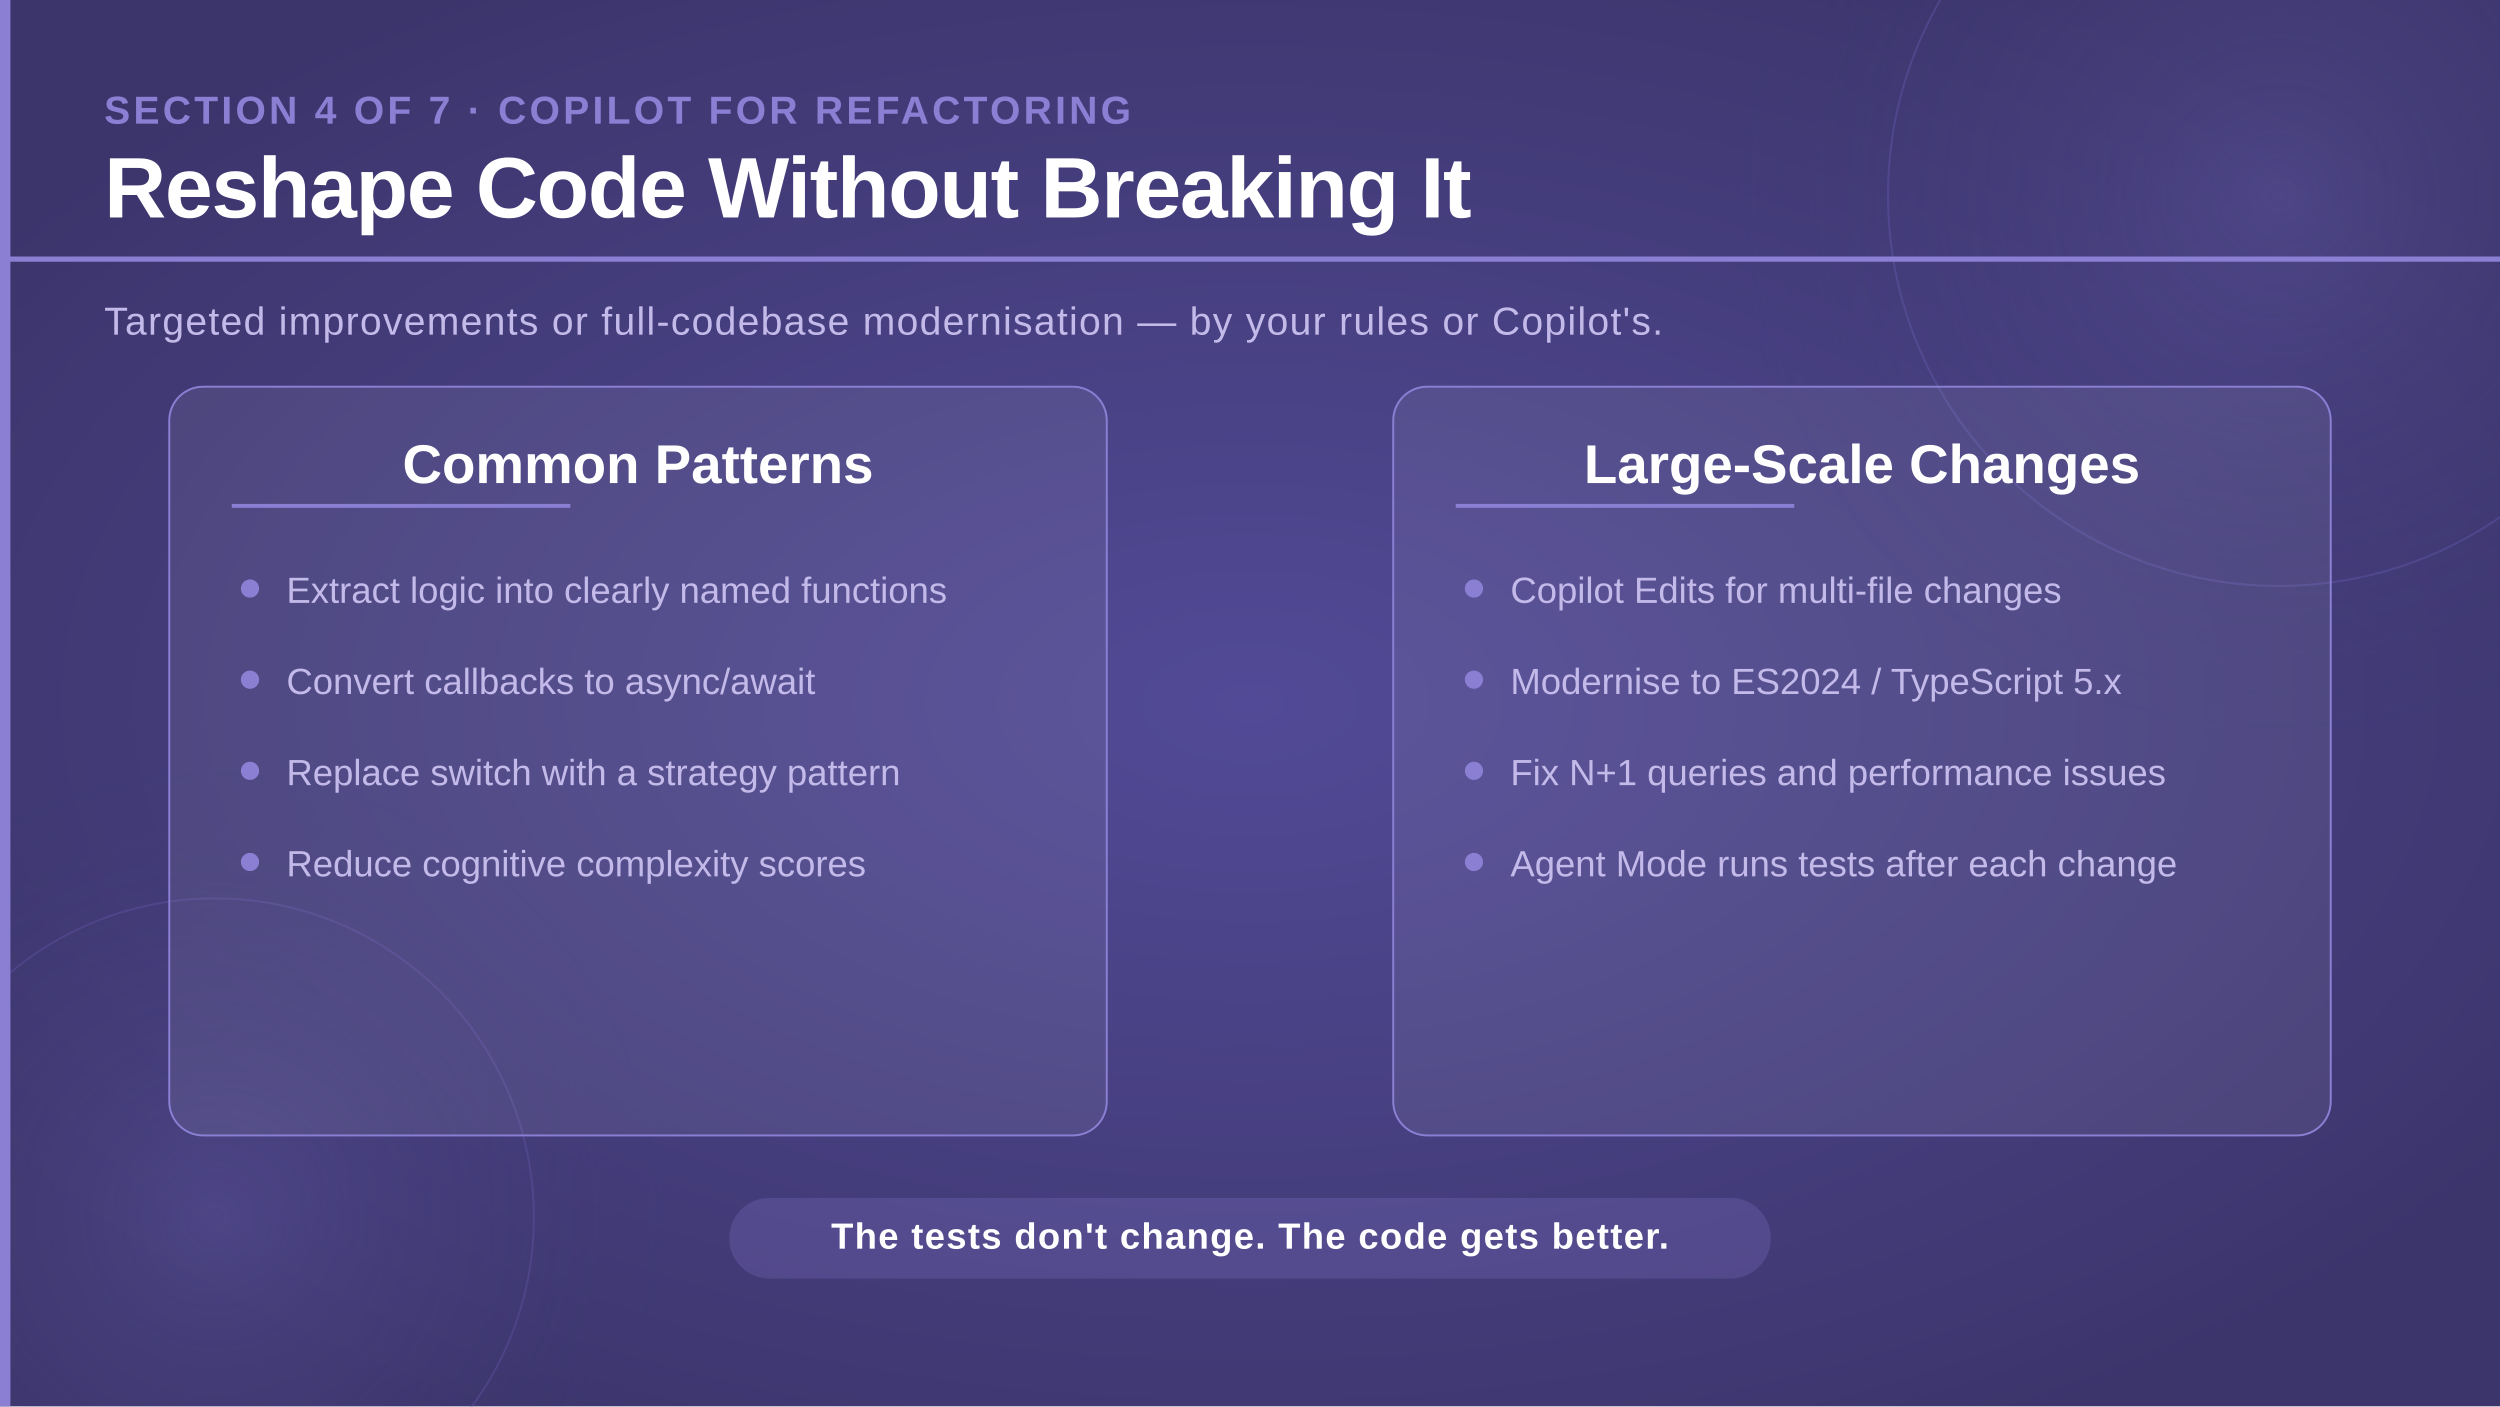
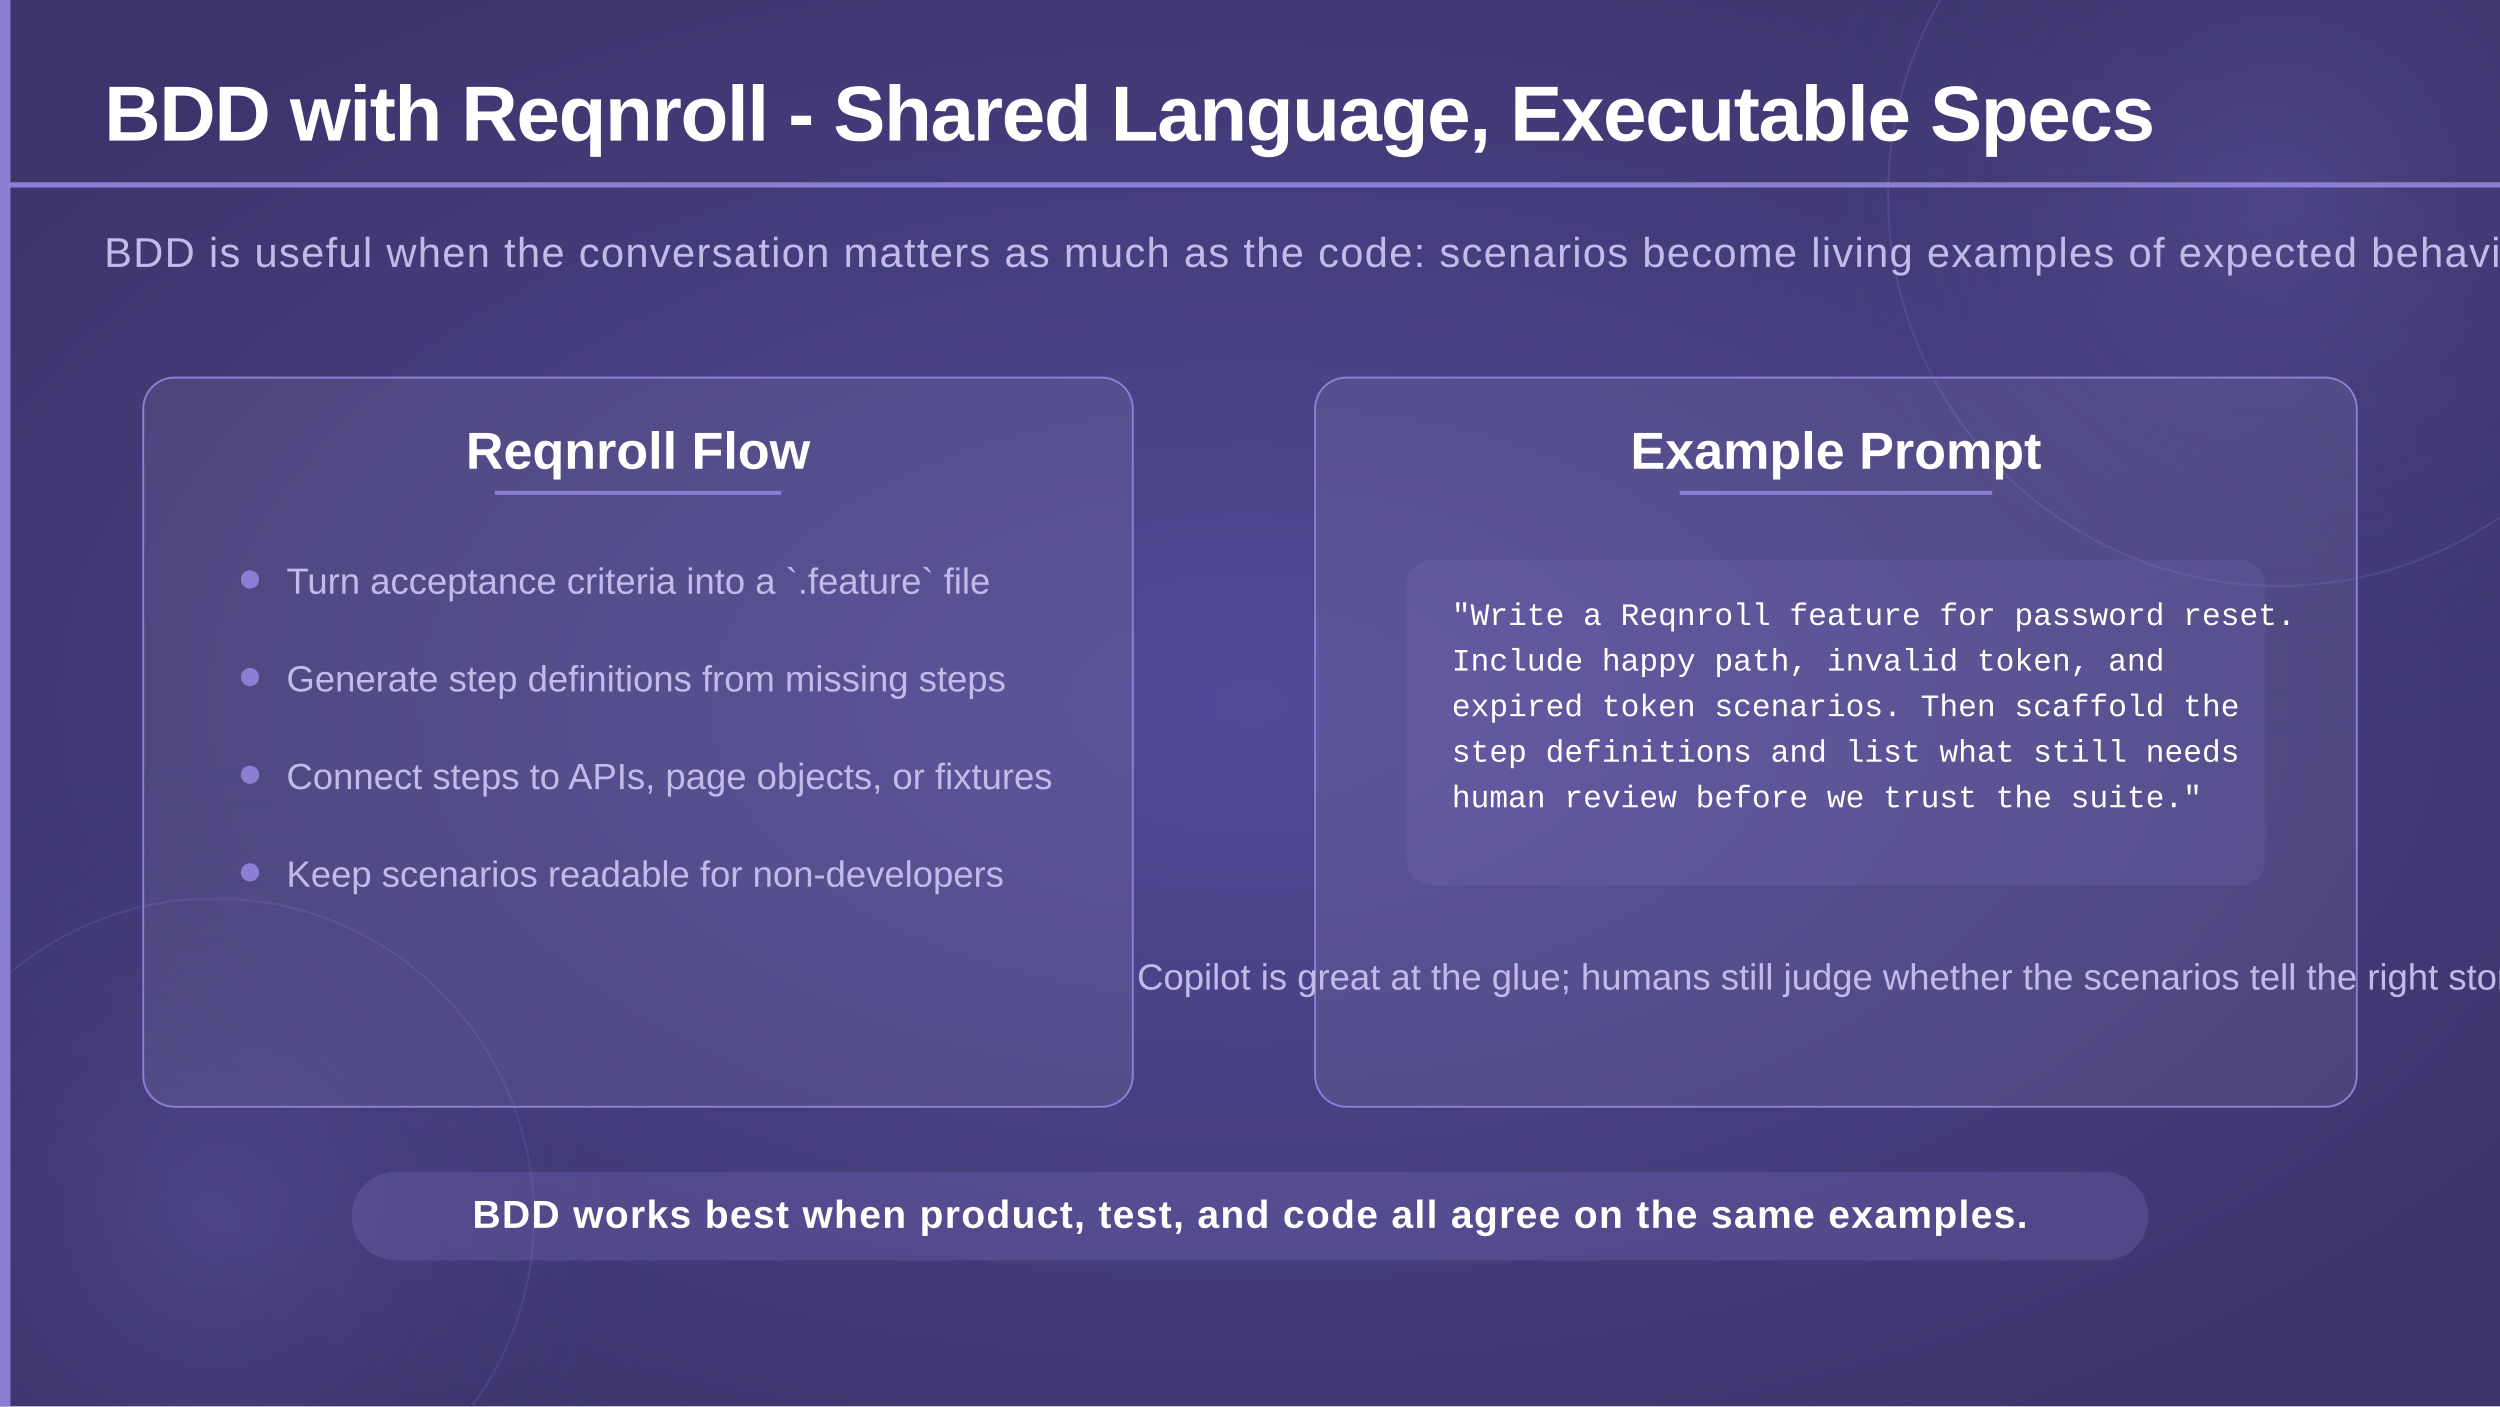
<svg xmlns="http://www.w3.org/2000/svg" viewBox="0 0 1920 1080" width="1920" height="1080">
  <defs>
    <radialGradient id="bgGlow" cx="50%" cy="50%" r="60%">
      <stop offset="0%" stop-color="#524a96" stop-opacity="1" />
      <stop offset="100%" stop-color="#3c356c" stop-opacity="1" />
    </radialGradient>
    <radialGradient id="circleGlow" cx="50%" cy="50%" r="50%">
      <stop offset="0%" stop-color="#7c70c8" stop-opacity="0.25" />
      <stop offset="100%" stop-color="#3c356c" stop-opacity="0" />
    </radialGradient>
  </defs>
  <rect width="1920" height="1080" fill="url(#bgGlow)" />
  <circle cx="1750" cy="150" r="420" fill="url(#circleGlow)" />
  <circle cx="1750" cy="150" r="300" fill="none" stroke="#6a5fb8" stroke-width="1.5" opacity="0.35" />
  <circle cx="165" cy="935" r="350" fill="url(#circleGlow)" />
  <circle cx="165" cy="935" r="245" fill="none" stroke="#6a5fb8" stroke-width="1.5" opacity="0.3" />
  <rect x="0" y="0" width="8" height="1080" fill="#8b7fd4" />
-   <text x="80" y="95" font-family="'Segoe UI', 'Helvetica Neue', Arial, sans-serif" font-size="30" font-weight="700" fill="#8b7fd4" letter-spacing="2.5">SECTION 4 OF 7  ·  COPILOT FOR REFACTORING</text>
-   <text x="80" y="167" font-family="'Segoe UI', 'Helvetica Neue', Arial, sans-serif" font-size="66" font-weight="700" fill="#ffffff" letter-spacing="-1">Reshape Code Without Breaking It</text>
-   <rect x="0" y="197" width="1920" height="4" fill="#8b7fd4" />
-   <text x="80" y="257" font-family="'Segoe UI', 'Helvetica Neue', Arial, sans-serif" font-size="30" font-weight="300" fill="#c4baea" letter-spacing="1">Targeted improvements or full-codebase modernisation — by your rules or Copilot's.</text>
-   <rect x="130" y="297" width="720" height="575" rx="26" fill="#ffffff" fill-opacity="0.07" stroke="#8b7fd4" stroke-width="1.5" />
-   <text x="490" y="371" text-anchor="middle" font-family="'Segoe UI', 'Helvetica Neue', Arial, sans-serif" font-size="42" font-weight="700" fill="#ffffff">Common Patterns</text>
-   <rect x="178" y="387" width="260" height="3" fill="#8b7fd4" />
-   <circle cx="192" cy="452" r="7" fill="#8b7fd4" />
-   <text x="220" y="463" font-family="'Segoe UI', 'Helvetica Neue', Arial, sans-serif" font-size="28" font-weight="300" fill="#c4baea">Extract logic into clearly named functions</text>
-   <circle cx="192" cy="522" r="7" fill="#8b7fd4" />
-   <text x="220" y="533" font-family="'Segoe UI', 'Helvetica Neue', Arial, sans-serif" font-size="28" font-weight="300" fill="#c4baea">Convert callbacks to async/await</text>
-   <circle cx="192" cy="592" r="7" fill="#8b7fd4" />
-   <text x="220" y="603" font-family="'Segoe UI', 'Helvetica Neue', Arial, sans-serif" font-size="28" font-weight="300" fill="#c4baea">Replace switch with a strategy pattern</text>
-   <circle cx="192" cy="662" r="7" fill="#8b7fd4" />
-   <text x="220" y="673" font-family="'Segoe UI', 'Helvetica Neue', Arial, sans-serif" font-size="28" font-weight="300" fill="#c4baea">Reduce cognitive complexity scores</text>
-   <rect x="1070" y="297" width="720" height="575" rx="26" fill="#ffffff" fill-opacity="0.07" stroke="#8b7fd4" stroke-width="1.5" />
-   <text x="1430" y="371" text-anchor="middle" font-family="'Segoe UI', 'Helvetica Neue', Arial, sans-serif" font-size="42" font-weight="700" fill="#ffffff">Large-Scale Changes</text>
-   <rect x="1118" y="387" width="260" height="3" fill="#8b7fd4" />
-   <circle cx="1132" cy="452" r="7" fill="#8b7fd4" />
-   <text x="1160" y="463" font-family="'Segoe UI', 'Helvetica Neue', Arial, sans-serif" font-size="28" font-weight="300" fill="#c4baea">Copilot Edits for multi-file changes</text>
-   <circle cx="1132" cy="522" r="7" fill="#8b7fd4" />
-   <text x="1160" y="533" font-family="'Segoe UI', 'Helvetica Neue', Arial, sans-serif" font-size="28" font-weight="300" fill="#c4baea">Modernise to ES2024 / TypeScript 5.x</text>
-   <circle cx="1132" cy="592" r="7" fill="#8b7fd4" />
-   <text x="1160" y="603" font-family="'Segoe UI', 'Helvetica Neue', Arial, sans-serif" font-size="28" font-weight="300" fill="#c4baea">Fix N+1 queries and performance issues</text>
-   <circle cx="1132" cy="662" r="7" fill="#8b7fd4" />
-   <text x="1160" y="673" font-family="'Segoe UI', 'Helvetica Neue', Arial, sans-serif" font-size="28" font-weight="300" fill="#c4baea">Agent Mode runs tests after each change</text>
-   <rect x="560" y="920" width="800" height="62" rx="31" fill="#8b7fd4" opacity="0.22" />
-   <text x="960" y="959" text-anchor="middle" font-family="'Segoe UI', 'Helvetica Neue', Arial, sans-serif" font-size="28" font-weight="600" fill="#ffffff" letter-spacing="1">The tests don't change. The code gets better.</text>
+   <text x="80" y="108" font-family="'Segoe UI', 'Helvetica Neue', Arial, sans-serif" font-size="60" font-weight="700" fill="#ffffff" letter-spacing="-1">BDD with Reqnroll - Shared Language, Executable Specs</text>
+   <rect x="0" y="140" width="1920" height="4" fill="#8b7fd4" />
+   <text x="80" y="205" font-family="'Segoe UI', 'Helvetica Neue', Arial, sans-serif" font-size="32" font-weight="300" fill="#c4baea" letter-spacing="1">BDD is useful when the conversation matters as much as the code: scenarios become living examples of expected behaviour.</text>
+   <rect x="110" y="290" width="760" height="560" rx="24" fill="#ffffff" fill-opacity="0.07" stroke="#8b7fd4" stroke-width="1.5" />
+   <text x="490" y="360" text-anchor="middle" font-family="'Segoe UI', 'Helvetica Neue', Arial, sans-serif" font-size="40" font-weight="700" fill="#ffffff">Reqnroll Flow</text>
+   <rect x="380" y="377" width="220" height="3" fill="#8b7fd4" />
+   <circle cx="192" cy="445" r="7" fill="#8b7fd4" />
+   <text x="220" y="456" font-family="'Segoe UI', 'Helvetica Neue', Arial, sans-serif" font-size="28" font-weight="300" fill="#c4baea">Turn acceptance criteria into a `.feature` file</text>
+   <circle cx="192" cy="520" r="7" fill="#8b7fd4" />
+   <text x="220" y="531" font-family="'Segoe UI', 'Helvetica Neue', Arial, sans-serif" font-size="28" font-weight="300" fill="#c4baea">Generate step definitions from missing steps</text>
+   <circle cx="192" cy="595" r="7" fill="#8b7fd4" />
+   <text x="220" y="606" font-family="'Segoe UI', 'Helvetica Neue', Arial, sans-serif" font-size="28" font-weight="300" fill="#c4baea">Connect steps to APIs, page objects, or fixtures</text>
+   <circle cx="192" cy="670" r="7" fill="#8b7fd4" />
+   <text x="220" y="681" font-family="'Segoe UI', 'Helvetica Neue', Arial, sans-serif" font-size="28" font-weight="300" fill="#c4baea">Keep scenarios readable for non-developers</text>
+   <rect x="1010" y="290" width="800" height="560" rx="24" fill="#ffffff" fill-opacity="0.07" stroke="#8b7fd4" stroke-width="1.5" />
+   <text x="1410" y="360" text-anchor="middle" font-family="'Segoe UI', 'Helvetica Neue', Arial, sans-serif" font-size="40" font-weight="700" fill="#ffffff">Example Prompt</text>
+   <rect x="1290" y="377" width="240" height="3" fill="#8b7fd4" />
+   <rect x="1080" y="430" width="660" height="250" rx="20" fill="#8b7fd4" opacity="0.14" />
+   <text x="1115" y="480" font-family="'Consolas', 'Courier New', monospace" font-size="24" fill="#ffffff">"Write a Reqnroll feature for password reset.</text>
+   <text x="1115" y="515" font-family="'Consolas', 'Courier New', monospace" font-size="24" fill="#ffffff">Include happy path, invalid token, and</text>
+   <text x="1115" y="550" font-family="'Consolas', 'Courier New', monospace" font-size="24" fill="#ffffff">expired token scenarios. Then scaffold the</text>
+   <text x="1115" y="585" font-family="'Consolas', 'Courier New', monospace" font-size="24" fill="#ffffff">step definitions and list what still needs</text>
+   <text x="1115" y="620" font-family="'Consolas', 'Courier New', monospace" font-size="24" fill="#ffffff">human review before we trust the suite."</text>
+   <text x="1410" y="760" text-anchor="middle" font-family="'Segoe UI', 'Helvetica Neue', Arial, sans-serif" font-size="28" font-weight="300" fill="#c4baea">Copilot is great at the glue; humans still judge whether the scenarios tell the right story.</text>
+   <rect x="270" y="900" width="1380" height="68" rx="34" fill="#8b7fd4" opacity="0.22" />
+   <text x="960" y="943" text-anchor="middle" font-family="'Segoe UI', 'Helvetica Neue', Arial, sans-serif" font-size="30" font-weight="600" fill="#ffffff" letter-spacing="1">BDD works best when product, test, and code all agree on the same examples.</text>
</svg>
